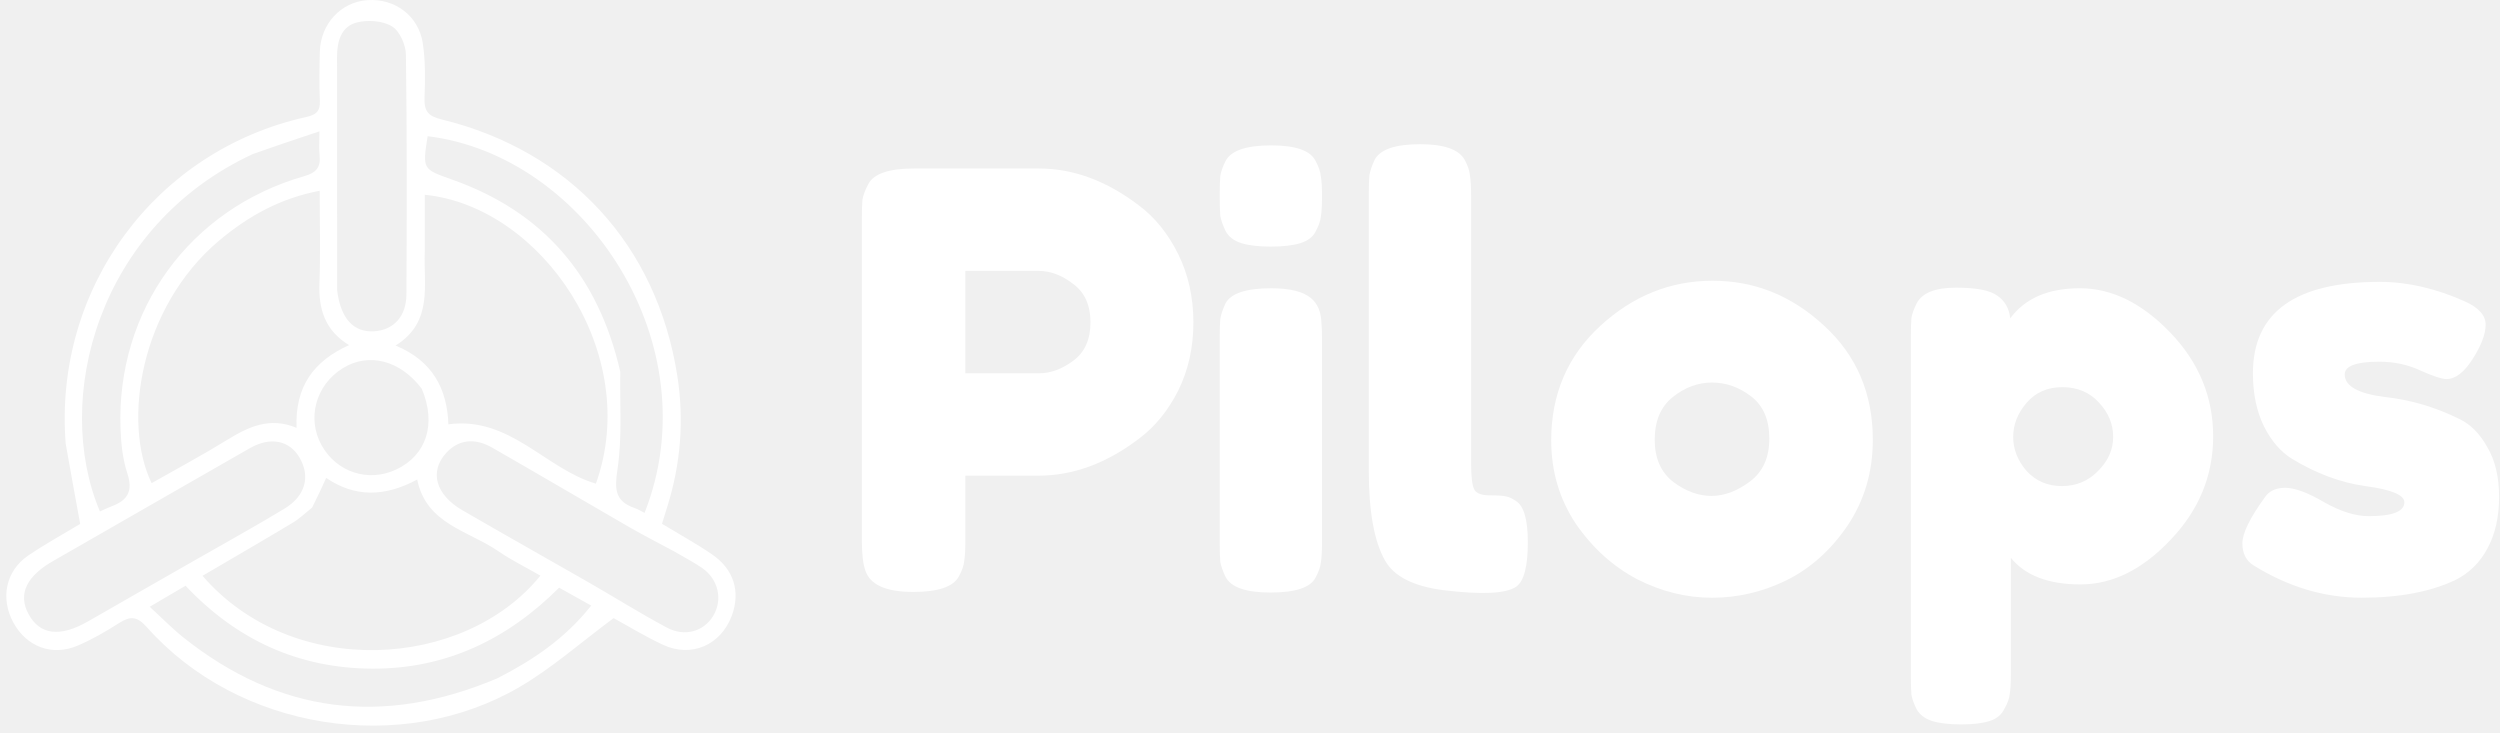
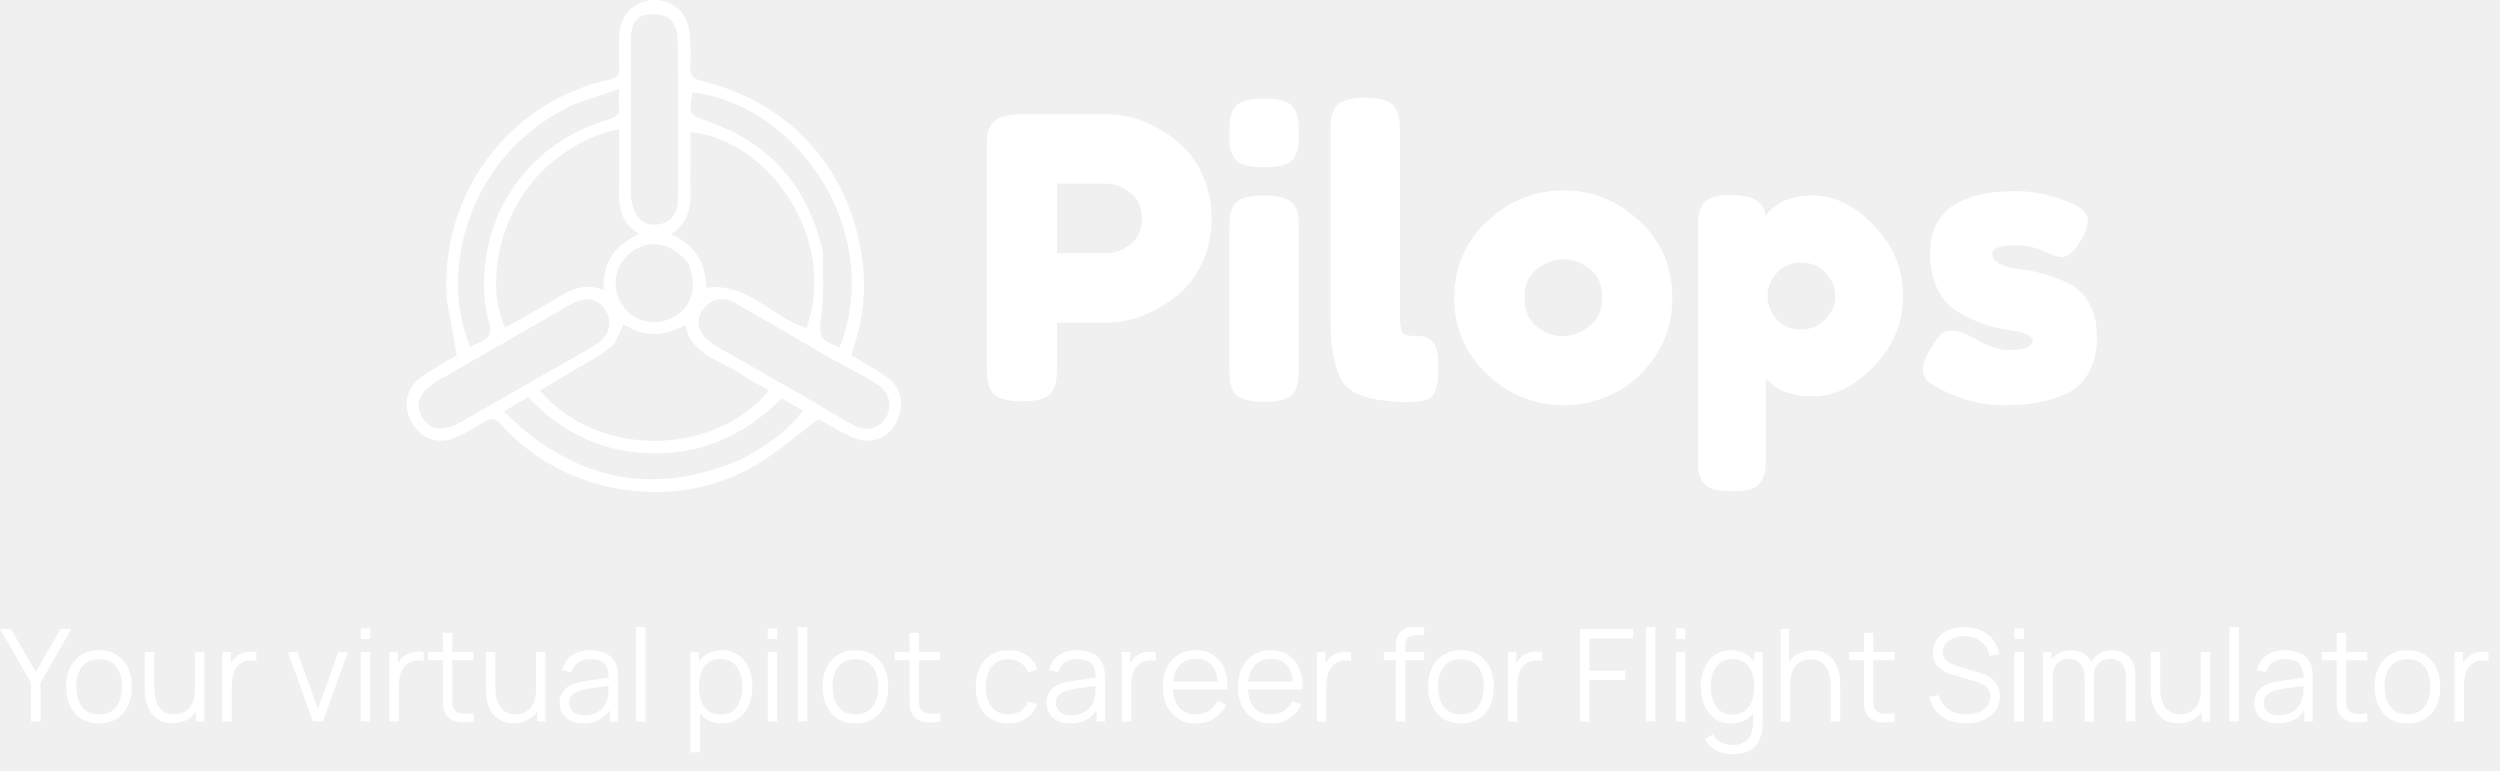
- <svg xmlns="http://www.w3.org/2000/svg" width="198" height="58" viewBox="0 0 198 58" fill="none">
-   <path d="M5.202 35.138C4.239 22.835 12.313 11.917 24.256 9.266C25.023 9.096 25.367 8.818 25.333 7.997C25.278 6.703 25.295 5.403 25.329 4.107C25.387 1.888 27.005 0.152 29.103 0.011C31.269 -0.136 33.157 1.243 33.486 3.431C33.699 4.849 33.677 6.316 33.622 7.755C33.584 8.784 33.901 9.196 34.942 9.45C45.137 11.932 52.031 19.405 53.647 29.787C54.189 33.27 53.913 36.75 52.846 40.139C52.713 40.562 52.584 40.986 52.429 41.486C53.78 42.304 55.13 43.045 56.396 43.908C58.127 45.089 58.659 46.875 57.962 48.753C57.094 51.092 54.758 52.122 52.498 51.063C51.06 50.389 49.698 49.555 48.598 48.955C46.04 50.85 43.758 52.882 41.173 54.396C31.756 59.911 18.853 57.81 11.637 49.678C10.843 48.784 10.313 48.784 9.418 49.354C8.371 50.021 7.283 50.654 6.143 51.138C4.117 51.998 2.09 51.214 1.052 49.296C0.015 47.382 0.455 45.211 2.236 43.999C3.586 43.08 5.027 42.293 6.35 41.494C5.96 39.363 5.586 37.318 5.202 35.138ZM33.644 19.901C33.523 22.564 34.345 25.492 31.327 27.367C34.281 28.584 35.416 30.826 35.513 33.605C40.4 32.955 43.195 37.139 47.196 38.305C50.893 27.979 42.876 16.349 33.644 15.426C33.644 16.825 33.644 18.214 33.644 19.901ZM17.336 19.069C11.102 24.341 9.67 33.426 12.007 38.265C13.998 37.133 16.019 36.056 17.964 34.856C19.66 33.81 21.353 32.992 23.488 33.885C23.355 30.636 24.828 28.599 27.646 27.334C25.721 26.159 25.221 24.461 25.299 22.419C25.39 20.041 25.32 17.657 25.32 15.107C22.233 15.705 19.739 17.053 17.336 19.069M24.719 40.202C24.217 40.6 23.751 41.059 23.206 41.386C20.837 42.808 18.445 44.192 16.039 45.603C23.161 53.856 36.755 53.044 42.8 45.591C41.673 44.943 40.516 44.375 39.464 43.653C37.087 42.023 33.755 41.508 33.043 37.98C30.468 39.364 28.105 39.398 25.834 37.851C25.495 38.597 25.171 39.311 24.719 40.202M26.702 22.998C26.98 25.216 27.983 26.333 29.614 26.239C31.15 26.151 32.179 25.086 32.189 23.324C32.224 16.997 32.237 10.67 32.149 4.344C32.138 3.562 31.665 2.472 31.054 2.094C30.327 1.645 29.158 1.56 28.292 1.772C27.022 2.083 26.692 3.265 26.693 4.506C26.699 10.581 26.695 16.656 26.701 22.998M4.32 44.367C2.105 45.595 1.404 47.038 2.253 48.622C3.153 50.3 4.756 50.488 6.991 49.203C9.837 47.565 12.691 45.943 15.54 44.312C17.873 42.976 20.23 41.679 22.528 40.287C24.207 39.27 24.602 37.712 23.705 36.212C22.907 34.877 21.417 34.567 19.785 35.497C14.686 38.404 9.605 41.345 4.32 44.367ZM53.367 43.657C52.185 43.02 50.987 42.411 49.824 41.74C46.202 39.653 42.604 37.526 38.976 35.45C37.553 34.636 36.261 34.838 35.314 35.9C34.002 37.37 34.499 39.18 36.623 40.413C39.937 42.337 43.28 44.208 46.603 46.115C48.675 47.304 50.702 48.575 52.807 49.702C54.233 50.465 55.736 50.011 56.48 48.787C57.258 47.507 56.907 45.885 55.609 44.986C54.957 44.534 54.245 44.168 53.367 43.657ZM39.396 53.718C42.194 52.292 44.76 50.573 46.824 47.962C45.911 47.453 45.14 47.024 44.281 46.545C40.182 50.646 35.299 52.985 29.474 52.958C23.653 52.93 18.738 50.685 14.695 46.389C13.801 46.914 12.955 47.411 11.857 48.056C12.853 48.968 13.651 49.792 14.541 50.5C22.093 56.506 30.326 57.561 39.396 53.718ZM49.125 29.441C49.082 32.014 49.29 34.626 48.907 37.147C48.666 38.731 48.684 39.697 50.281 40.244C50.546 40.335 50.789 40.492 51.049 40.622C56.314 27.287 46.37 12.308 33.869 10.787C33.451 13.434 33.466 13.392 35.845 14.237C42.999 16.781 47.377 21.799 49.125 29.441ZM20.039 12.194C7.753 17.886 4.15 31.591 7.914 40.508C8.227 40.368 8.533 40.212 8.853 40.093C10.123 39.623 10.545 38.874 10.084 37.483C9.714 36.37 9.589 35.142 9.546 33.958C9.201 24.577 15.037 16.542 24.09 13.954C25.05 13.679 25.414 13.253 25.309 12.298C25.252 11.78 25.299 11.25 25.299 10.403C23.422 11.028 21.831 11.558 20.039 12.194M33.403 30.786C31.702 28.536 29.206 27.888 27.149 29.161C25.006 30.487 24.281 33.142 25.478 35.279C26.676 37.417 29.195 38.225 31.398 37.177C33.759 36.054 34.592 33.608 33.403 30.786Z" fill="white" />
-   <path d="M93.313 20.125C94.115 21.744 94.517 23.546 94.517 25.532C94.517 27.517 94.115 29.319 93.313 30.938C92.51 32.526 91.476 33.794 90.21 34.74C87.647 36.695 84.992 37.673 82.245 37.673H76.456V42.85C76.456 43.552 76.425 44.087 76.363 44.453C76.332 44.789 76.193 45.186 75.946 45.644C75.514 46.469 74.31 46.882 72.334 46.882C70.173 46.882 68.907 46.316 68.537 45.186C68.351 44.667 68.259 43.873 68.259 42.804V17.377C68.259 16.674 68.274 16.155 68.305 15.819C68.367 15.452 68.521 15.04 68.768 14.582C69.2 13.757 70.404 13.345 72.38 13.345H82.291C85.008 13.345 87.647 14.322 90.21 16.277C91.476 17.224 92.51 18.507 93.313 20.125H93.313ZM82.291 29.563C83.217 29.563 84.128 29.227 85.023 28.555C85.918 27.883 86.366 26.875 86.366 25.532C86.366 24.188 85.918 23.18 85.023 22.508C84.128 21.805 83.202 21.454 82.245 21.454H76.456V29.563H82.291Z" fill="white" />
-   <path d="M96.601 26.816C96.601 26.113 96.617 25.594 96.647 25.258C96.709 24.892 96.848 24.479 97.064 24.021C97.496 23.227 98.701 22.83 100.676 22.83C102.158 22.83 103.208 23.09 103.826 23.609C104.35 24.037 104.628 24.693 104.659 25.579C104.69 25.884 104.705 26.327 104.705 26.908V42.943C104.705 43.645 104.674 44.18 104.613 44.546C104.582 44.882 104.443 45.279 104.196 45.738C103.795 46.532 102.606 46.929 100.63 46.929C98.685 46.929 97.496 46.517 97.064 45.692C96.848 45.234 96.709 44.837 96.647 44.501C96.617 44.165 96.601 43.63 96.601 42.897L96.601 26.816ZM104.196 18.34C103.98 18.768 103.579 19.073 102.992 19.256C102.405 19.44 101.618 19.531 100.63 19.531C99.673 19.531 98.901 19.44 98.315 19.256C97.728 19.073 97.311 18.753 97.064 18.294C96.848 17.836 96.709 17.439 96.647 17.103C96.617 16.737 96.601 16.202 96.601 15.5C96.601 14.797 96.617 14.278 96.647 13.942C96.709 13.575 96.848 13.178 97.064 12.751C97.496 11.926 98.701 11.514 100.676 11.514C102.621 11.514 103.795 11.926 104.196 12.751C104.443 13.209 104.582 13.621 104.613 13.988C104.675 14.324 104.705 14.843 104.705 15.545C104.705 16.248 104.675 16.782 104.613 17.149C104.582 17.485 104.443 17.882 104.196 18.34Z" fill="white" />
-   <path d="M108.408 15.453C108.408 14.75 108.423 14.231 108.454 13.895C108.516 13.528 108.655 13.116 108.871 12.658C109.303 11.833 110.507 11.421 112.483 11.421C114.366 11.421 115.539 11.833 116.003 12.658C116.25 13.116 116.388 13.528 116.419 13.895C116.481 14.261 116.512 14.796 116.512 15.498V36.711C116.512 37.81 116.605 38.513 116.79 38.818C116.975 39.093 117.376 39.231 117.994 39.231C118.642 39.231 119.075 39.261 119.291 39.322C119.507 39.353 119.769 39.475 120.078 39.689C120.695 40.086 121.004 41.17 121.004 42.942C121.004 44.866 120.695 46.042 120.078 46.47C119.275 47.019 117.361 47.111 114.335 46.744C111.958 46.439 110.414 45.66 109.704 44.408C108.84 42.911 108.408 40.529 108.408 37.261V15.453Z" fill="white" />
-   <path d="M122.856 34.879C122.856 31.214 124.153 28.19 126.746 25.808C129.339 23.425 132.303 22.234 135.638 22.234C138.972 22.234 141.92 23.425 144.483 25.808C147.045 28.159 148.327 31.168 148.327 34.833C148.327 37.368 147.663 39.628 146.335 41.614C145.008 43.569 143.387 45.019 141.473 45.966C139.589 46.883 137.629 47.341 135.591 47.341C133.554 47.341 131.578 46.852 129.664 45.874C127.749 44.867 126.129 43.401 124.801 41.476C123.504 39.522 122.856 37.322 122.856 34.879ZM132.535 38.178C133.523 38.911 134.526 39.277 135.545 39.277C136.564 39.277 137.583 38.895 138.601 38.132C139.62 37.368 140.13 36.238 140.13 34.741C140.13 33.245 139.651 32.13 138.694 31.397C137.737 30.664 136.703 30.297 135.591 30.297C134.48 30.297 133.446 30.679 132.488 31.443C131.531 32.206 131.053 33.336 131.053 34.833C131.053 36.299 131.547 37.414 132.535 38.178Z" fill="white" />
-   <path d="M151.34 53.479V26.723C151.34 26.021 151.355 25.502 151.386 25.166C151.448 24.83 151.587 24.448 151.803 24.02C152.235 23.195 153.269 22.783 154.906 22.783C156.542 22.783 157.638 22.997 158.194 23.425C158.78 23.822 159.12 24.417 159.213 25.211C160.386 23.623 162.223 22.829 164.724 22.829C167.255 22.829 169.648 24.005 171.902 26.357C174.155 28.709 175.282 31.442 175.282 34.558C175.282 37.673 174.155 40.407 171.902 42.759C169.679 45.111 167.301 46.286 164.77 46.286C162.238 46.286 160.401 45.584 159.259 44.179V53.434C159.259 54.136 159.228 54.655 159.166 54.991C159.135 55.327 158.996 55.709 158.749 56.137C158.533 56.595 158.147 56.916 157.592 57.099C157.036 57.282 156.28 57.374 155.322 57.374C154.365 57.374 153.594 57.282 153.007 57.099C152.451 56.916 152.05 56.61 151.803 56.182C151.587 55.755 151.448 55.373 151.386 55.037C151.355 54.701 151.34 54.182 151.34 53.479H151.34ZM160.509 31.9C159.799 32.725 159.444 33.626 159.444 34.603C159.444 35.581 159.799 36.482 160.509 37.307C161.25 38.101 162.176 38.498 163.288 38.498C164.43 38.498 165.387 38.101 166.159 37.307C166.962 36.513 167.363 35.611 167.363 34.603C167.363 33.596 166.993 32.695 166.252 31.9C165.511 31.076 164.538 30.663 163.334 30.663C162.161 30.663 161.219 31.076 160.509 31.9Z" fill="white" />
-   <path d="M178.477 44.774C177.89 44.407 177.597 43.827 177.597 43.033C177.597 42.239 178.184 41.032 179.357 39.413C179.697 38.894 180.237 38.634 180.978 38.634C181.75 38.634 182.784 39.016 184.081 39.78C185.377 40.513 186.55 40.879 187.6 40.879C189.483 40.879 190.425 40.513 190.425 39.78C190.425 39.2 189.391 38.772 187.322 38.497C185.377 38.222 183.448 37.504 181.534 36.344C180.638 35.794 179.897 34.939 179.311 33.778C178.724 32.587 178.431 31.182 178.431 29.563C178.431 24.737 181.781 22.324 188.48 22.324C190.672 22.324 192.926 22.843 195.241 23.882C196.322 24.371 196.862 24.982 196.862 25.715C196.862 26.448 196.523 27.349 195.843 28.418C195.164 29.487 194.47 30.021 193.759 30.021C193.389 30.021 192.694 29.792 191.675 29.334C190.688 28.876 189.607 28.647 188.434 28.647C186.612 28.647 185.701 28.983 185.701 29.655C185.701 30.571 186.751 31.166 188.851 31.441C190.888 31.655 192.864 32.236 194.778 33.182C195.674 33.61 196.415 34.358 197.001 35.427C197.619 36.466 197.927 37.779 197.927 39.367C197.927 40.956 197.619 42.315 197.001 43.445C196.415 44.545 195.581 45.369 194.5 45.919C192.525 46.866 190.039 47.339 187.044 47.339C184.081 47.339 181.225 46.484 178.477 44.774Z" fill="white" />
+ <svg xmlns="http://www.w3.org/2000/svg" width="292" height="90" viewBox="0 0 292 90" fill="none">
+   <path d="M3.623 84.271V79.748L0 73.471H1.275L4.178 78.488L7.065 73.471H8.34L4.732 79.748V84.271H3.623ZM11.566 84.496C10.761 84.496 10.074 84.313 9.504 83.948C8.934 83.583 8.496 83.078 8.191 82.433C7.886 81.788 7.734 81.048 7.734 80.213C7.734 79.363 7.889 78.618 8.199 77.978C8.509 77.338 8.949 76.841 9.519 76.486C10.094 76.126 10.776 75.946 11.566 75.946C12.376 75.946 13.066 76.128 13.636 76.493C14.211 76.853 14.649 77.356 14.949 78.001C15.254 78.641 15.406 79.378 15.406 80.213C15.406 81.063 15.254 81.811 14.949 82.456C14.644 83.096 14.204 83.596 13.629 83.956C13.054 84.316 12.366 84.496 11.566 84.496ZM11.566 83.438C12.466 83.438 13.136 83.141 13.576 82.546C14.016 81.946 14.236 81.168 14.236 80.213C14.236 79.233 14.014 78.453 13.569 77.873C13.129 77.293 12.461 77.003 11.566 77.003C10.961 77.003 10.461 77.141 10.066 77.416C9.676 77.686 9.384 78.063 9.189 78.548C8.999 79.028 8.904 79.583 8.904 80.213C8.904 81.188 9.129 81.971 9.579 82.561C10.029 83.146 10.691 83.438 11.566 83.438ZM20.158 84.473C19.673 84.473 19.248 84.398 18.883 84.248C18.523 84.098 18.216 83.896 17.961 83.641C17.711 83.386 17.508 83.096 17.353 82.771C17.198 82.441 17.086 82.093 17.016 81.728C16.946 81.358 16.911 80.991 16.911 80.626V76.171H18.021V80.303C18.021 80.748 18.063 81.161 18.148 81.541C18.233 81.921 18.368 82.253 18.553 82.538C18.743 82.818 18.986 83.036 19.281 83.191C19.581 83.346 19.943 83.423 20.368 83.423C20.758 83.423 21.101 83.356 21.396 83.221C21.696 83.086 21.946 82.893 22.146 82.643C22.351 82.388 22.506 82.081 22.611 81.721C22.716 81.356 22.768 80.946 22.768 80.491L23.548 80.663C23.548 81.493 23.403 82.191 23.113 82.756C22.823 83.321 22.423 83.748 21.913 84.038C21.403 84.328 20.818 84.473 20.158 84.473ZM22.881 84.271V82.276H22.768V76.171H23.871V84.271H22.881ZM25.967 84.271V76.171H26.957V78.121L26.762 77.866C26.852 77.626 26.97 77.406 27.114 77.206C27.259 77.001 27.417 76.833 27.587 76.703C27.797 76.518 28.042 76.378 28.322 76.283C28.602 76.183 28.884 76.126 29.169 76.111C29.454 76.091 29.715 76.111 29.95 76.171V77.206C29.654 77.131 29.332 77.113 28.982 77.153C28.632 77.193 28.309 77.333 28.015 77.573C27.744 77.783 27.542 78.036 27.407 78.331C27.272 78.621 27.182 78.931 27.137 79.261C27.092 79.586 27.07 79.908 27.07 80.228V84.271H25.967ZM36.565 84.271L33.625 76.171H34.743L37.135 82.831L39.513 76.171H40.645L37.705 84.271H36.565ZM42.142 74.633V73.396H43.245V74.633H42.142ZM42.142 84.271V76.171H43.245V84.271H42.142ZM45.493 84.271V76.171H46.483V78.121L46.288 77.866C46.378 77.626 46.496 77.406 46.641 77.206C46.786 77.001 46.943 76.833 47.113 76.703C47.323 76.518 47.568 76.378 47.848 76.283C48.128 76.183 48.411 76.126 48.696 76.111C48.981 76.091 49.241 76.111 49.476 76.171V77.206C49.181 77.131 48.858 77.113 48.508 77.153C48.158 77.193 47.836 77.333 47.541 77.573C47.271 77.783 47.068 78.036 46.933 78.331C46.798 78.621 46.708 78.931 46.663 79.261C46.618 79.586 46.596 79.908 46.596 80.228V84.271H45.493ZM55.309 84.271C54.854 84.366 54.404 84.403 53.959 84.383C53.519 84.363 53.124 84.268 52.774 84.098C52.429 83.928 52.166 83.663 51.986 83.303C51.841 83.003 51.761 82.701 51.746 82.396C51.736 82.086 51.731 81.733 51.731 81.338V73.921H52.826V81.293C52.826 81.633 52.829 81.918 52.834 82.148C52.844 82.373 52.896 82.573 52.991 82.748C53.171 83.083 53.456 83.283 53.846 83.348C54.241 83.413 54.729 83.398 55.309 83.303V84.271ZM49.999 77.116V76.171H55.309V77.116H49.999ZM60.002 84.473C59.517 84.473 59.092 84.398 58.727 84.248C58.367 84.098 58.059 83.896 57.804 83.641C57.554 83.386 57.352 83.096 57.197 82.771C57.042 82.441 56.929 82.093 56.859 81.728C56.789 81.358 56.755 80.991 56.755 80.626V76.171H57.864V80.303C57.864 80.748 57.907 81.161 57.992 81.541C58.077 81.921 58.212 82.253 58.397 82.538C58.587 82.818 58.83 83.036 59.124 83.191C59.425 83.346 59.787 83.423 60.212 83.423C60.602 83.423 60.944 83.356 61.239 83.221C61.539 83.086 61.789 82.893 61.989 82.643C62.194 82.388 62.349 82.081 62.455 81.721C62.559 81.356 62.612 80.946 62.612 80.491L63.392 80.663C63.392 81.493 63.247 82.191 62.957 82.756C62.667 83.321 62.267 83.748 61.757 84.038C61.247 84.328 60.662 84.473 60.002 84.473ZM62.724 84.271V82.276H62.612V76.171H63.715V84.271H62.724ZM68.128 84.496C67.518 84.496 67.006 84.386 66.591 84.166C66.181 83.946 65.873 83.653 65.668 83.288C65.463 82.923 65.361 82.526 65.361 82.096C65.361 81.656 65.448 81.281 65.623 80.971C65.803 80.656 66.046 80.398 66.351 80.198C66.661 79.998 67.018 79.846 67.423 79.741C67.833 79.641 68.286 79.553 68.781 79.478C69.281 79.398 69.768 79.331 70.243 79.276C70.723 79.216 71.143 79.158 71.503 79.103L71.113 79.343C71.128 78.543 70.973 77.951 70.648 77.566C70.323 77.181 69.758 76.988 68.953 76.988C68.398 76.988 67.928 77.113 67.543 77.363C67.163 77.613 66.896 78.008 66.741 78.548L65.668 78.233C65.853 77.508 66.226 76.946 66.786 76.546C67.346 76.146 68.073 75.946 68.968 75.946C69.708 75.946 70.336 76.086 70.851 76.366C71.371 76.641 71.738 77.041 71.953 77.566C72.053 77.801 72.118 78.063 72.148 78.353C72.178 78.643 72.193 78.938 72.193 79.238V84.271H71.211V82.238L71.496 82.358C71.221 83.053 70.793 83.583 70.213 83.948C69.633 84.313 68.938 84.496 68.128 84.496ZM68.256 83.543C68.771 83.543 69.221 83.451 69.606 83.266C69.991 83.081 70.301 82.828 70.536 82.508C70.771 82.183 70.923 81.818 70.993 81.413C71.053 81.153 71.086 80.868 71.091 80.558C71.096 80.243 71.098 80.008 71.098 79.853L71.518 80.071C71.143 80.121 70.736 80.171 70.296 80.221C69.861 80.271 69.431 80.328 69.006 80.393C68.586 80.458 68.206 80.536 67.866 80.626C67.636 80.691 67.413 80.783 67.198 80.903C66.983 81.018 66.806 81.173 66.666 81.368C66.531 81.563 66.463 81.806 66.463 82.096C66.463 82.331 66.521 82.558 66.636 82.778C66.756 82.998 66.946 83.181 67.206 83.326C67.471 83.471 67.821 83.543 68.256 83.543ZM74.296 84.271V73.246H75.398V84.271H74.296ZM84.287 84.496C83.542 84.496 82.912 84.308 82.397 83.933C81.882 83.553 81.492 83.041 81.227 82.396C80.962 81.746 80.83 81.018 80.83 80.213C80.83 79.393 80.962 78.663 81.227 78.023C81.497 77.378 81.892 76.871 82.412 76.501C82.932 76.131 83.572 75.946 84.332 75.946C85.072 75.946 85.707 76.133 86.237 76.508C86.767 76.883 87.172 77.393 87.452 78.038C87.737 78.683 87.88 79.408 87.88 80.213C87.88 81.023 87.737 81.751 87.452 82.396C87.167 83.041 86.757 83.553 86.222 83.933C85.687 84.308 85.042 84.496 84.287 84.496ZM80.642 87.871V76.171H81.632V82.268H81.752V87.871H80.642ZM84.175 83.468C84.74 83.468 85.21 83.326 85.585 83.041C85.96 82.756 86.24 82.368 86.425 81.878C86.615 81.383 86.71 80.828 86.71 80.213C86.71 79.603 86.617 79.053 86.432 78.563C86.247 78.073 85.965 77.686 85.585 77.401C85.21 77.116 84.732 76.973 84.152 76.973C83.587 76.973 83.117 77.111 82.742 77.386C82.372 77.661 82.095 78.043 81.91 78.533C81.725 79.018 81.632 79.578 81.632 80.213C81.632 80.838 81.725 81.398 81.91 81.893C82.095 82.383 82.375 82.768 82.75 83.048C83.125 83.328 83.6 83.468 84.175 83.468ZM89.677 74.633V73.396H90.779V74.633H89.677ZM89.677 84.271V76.171H90.779V84.271H89.677ZM93.177 84.271V73.246H94.28V84.271H93.177ZM99.911 84.496C99.106 84.496 98.418 84.313 97.849 83.948C97.278 83.583 96.841 83.078 96.536 82.433C96.231 81.788 96.079 81.048 96.079 80.213C96.079 79.363 96.234 78.618 96.543 77.978C96.853 77.338 97.293 76.841 97.864 76.486C98.439 76.126 99.121 75.946 99.911 75.946C100.721 75.946 101.411 76.128 101.981 76.493C102.556 76.853 102.994 77.356 103.294 78.001C103.599 78.641 103.751 79.378 103.751 80.213C103.751 81.063 103.599 81.811 103.294 82.456C102.989 83.096 102.549 83.596 101.974 83.956C101.399 84.316 100.711 84.496 99.911 84.496ZM99.911 83.438C100.811 83.438 101.481 83.141 101.921 82.546C102.361 81.946 102.581 81.168 102.581 80.213C102.581 79.233 102.359 78.453 101.914 77.873C101.474 77.293 100.806 77.003 99.911 77.003C99.306 77.003 98.806 77.141 98.411 77.416C98.021 77.686 97.728 78.063 97.534 78.548C97.344 79.028 97.249 79.583 97.249 80.213C97.249 81.188 97.474 81.971 97.924 82.561C98.374 83.146 99.036 83.438 99.911 83.438ZM109.815 84.271C109.36 84.366 108.91 84.403 108.465 84.383C108.025 84.363 107.63 84.268 107.28 84.098C106.935 83.928 106.673 83.663 106.493 83.303C106.348 83.003 106.268 82.701 106.253 82.396C106.243 82.086 106.238 81.733 106.238 81.338V73.921H107.333V81.293C107.333 81.633 107.335 81.918 107.34 82.148C107.35 82.373 107.403 82.573 107.498 82.748C107.678 83.083 107.963 83.283 108.353 83.348C108.748 83.413 109.235 83.398 109.815 83.303V84.271ZM104.505 77.116V76.171H109.815V77.116H104.505ZM117.774 84.496C116.959 84.496 116.269 84.313 115.704 83.948C115.139 83.583 114.709 83.081 114.414 82.441C114.124 81.796 113.974 81.056 113.964 80.221C113.974 79.371 114.129 78.626 114.429 77.986C114.729 77.341 115.162 76.841 115.727 76.486C116.292 76.126 116.977 75.946 117.782 75.946C118.602 75.946 119.314 76.146 119.919 76.546C120.529 76.946 120.947 77.493 121.172 78.188L120.092 78.533C119.902 78.048 119.599 77.673 119.184 77.408C118.774 77.138 118.304 77.003 117.774 77.003C117.179 77.003 116.687 77.141 116.297 77.416C115.907 77.686 115.617 78.063 115.427 78.548C115.237 79.033 115.139 79.591 115.134 80.221C115.144 81.191 115.369 81.971 115.809 82.561C116.249 83.146 116.904 83.438 117.774 83.438C118.324 83.438 118.792 83.313 119.177 83.063C119.567 82.808 119.862 82.438 120.062 81.953L121.172 82.283C120.872 83.003 120.432 83.553 119.852 83.933C119.272 84.308 118.579 84.496 117.774 84.496ZM124.993 84.496C124.383 84.496 123.871 84.386 123.456 84.166C123.046 83.946 122.738 83.653 122.533 83.288C122.328 82.923 122.226 82.526 122.226 82.096C122.226 81.656 122.313 81.281 122.488 80.971C122.668 80.656 122.911 80.398 123.216 80.198C123.526 79.998 123.883 79.846 124.288 79.741C124.698 79.641 125.151 79.553 125.646 79.478C126.146 79.398 126.633 79.331 127.108 79.276C127.588 79.216 128.008 79.158 128.368 79.103L127.978 79.343C127.993 78.543 127.838 77.951 127.513 77.566C127.188 77.181 126.623 76.988 125.818 76.988C125.263 76.988 124.793 77.113 124.408 77.363C124.028 77.613 123.761 78.008 123.606 78.548L122.533 78.233C122.718 77.508 123.091 76.946 123.651 76.546C124.211 76.146 124.938 75.946 125.833 75.946C126.573 75.946 127.201 76.086 127.716 76.366C128.236 76.641 128.603 77.041 128.818 77.566C128.918 77.801 128.983 78.063 129.013 78.353C129.043 78.643 129.058 78.938 129.058 79.238V84.271H128.076V82.238L128.361 82.358C128.086 83.053 127.658 83.583 127.078 83.948C126.498 84.313 125.803 84.496 124.993 84.496ZM125.121 83.543C125.636 83.543 126.086 83.451 126.471 83.266C126.856 83.081 127.166 82.828 127.401 82.508C127.636 82.183 127.788 81.818 127.858 81.413C127.918 81.153 127.951 80.868 127.956 80.558C127.961 80.243 127.963 80.008 127.963 79.853L128.383 80.071C128.008 80.121 127.601 80.171 127.161 80.221C126.726 80.271 126.296 80.328 125.871 80.393C125.451 80.458 125.071 80.536 124.731 80.626C124.501 80.691 124.278 80.783 124.063 80.903C123.848 81.018 123.671 81.173 123.531 81.368C123.396 81.563 123.328 81.806 123.328 82.096C123.328 82.331 123.386 82.558 123.501 82.778C123.621 82.998 123.811 83.181 124.071 83.326C124.336 83.471 124.686 83.543 125.121 83.543ZM131.011 84.271V76.171H132.001V78.121L131.806 77.866C131.896 77.626 132.013 77.406 132.158 77.206C132.303 77.001 132.461 76.833 132.631 76.703C132.841 76.518 133.086 76.378 133.366 76.283C133.646 76.183 133.928 76.126 134.213 76.111C134.498 76.091 134.758 76.111 134.993 76.171V77.206C134.698 77.131 134.376 77.113 134.026 77.153C133.676 77.193 133.353 77.333 133.058 77.573C132.788 77.783 132.586 78.036 132.451 78.331C132.316 78.621 132.226 78.931 132.181 79.261C132.136 79.586 132.113 79.908 132.113 80.228V84.271H131.011ZM139.697 84.496C138.907 84.496 138.222 84.321 137.642 83.971C137.067 83.621 136.62 83.128 136.3 82.493C135.98 81.858 135.82 81.113 135.82 80.258C135.82 79.373 135.977 78.608 136.292 77.963C136.607 77.318 137.05 76.821 137.62 76.471C138.195 76.121 138.872 75.946 139.652 75.946C140.452 75.946 141.135 76.131 141.7 76.501C142.265 76.866 142.692 77.391 142.982 78.076C143.272 78.761 143.405 79.578 143.38 80.528H142.255V80.138C142.235 79.088 142.007 78.296 141.572 77.761C141.142 77.226 140.512 76.958 139.682 76.958C138.812 76.958 138.145 77.241 137.68 77.806C137.22 78.371 136.99 79.176 136.99 80.221C136.99 81.241 137.22 82.033 137.68 82.598C138.145 83.158 138.802 83.438 139.652 83.438C140.232 83.438 140.737 83.306 141.167 83.041C141.602 82.771 141.945 82.383 142.195 81.878L143.222 82.276C142.902 82.981 142.43 83.528 141.805 83.918C141.185 84.303 140.482 84.496 139.697 84.496ZM136.6 80.528V79.606H142.787V80.528H136.6ZM148.472 84.496C147.682 84.496 146.997 84.321 146.417 83.971C145.842 83.621 145.394 83.128 145.074 82.493C144.754 81.858 144.594 81.113 144.594 80.258C144.594 79.373 144.752 78.608 145.067 77.963C145.382 77.318 145.824 76.821 146.394 76.471C146.969 76.121 147.647 75.946 148.427 75.946C149.227 75.946 149.909 76.131 150.474 76.501C151.039 76.866 151.467 77.391 151.757 78.076C152.047 78.761 152.179 79.578 152.154 80.528H151.029V80.138C151.009 79.088 150.782 78.296 150.347 77.761C149.917 77.226 149.287 76.958 148.457 76.958C147.587 76.958 146.919 77.241 146.454 77.806C145.994 78.371 145.764 79.176 145.764 80.221C145.764 81.241 145.994 82.033 146.454 82.598C146.919 83.158 147.577 83.438 148.427 83.438C149.007 83.438 149.512 83.306 149.942 83.041C150.377 82.771 150.719 82.383 150.969 81.878L151.997 82.276C151.677 82.981 151.204 83.528 150.579 83.918C149.959 84.303 149.257 84.496 148.472 84.496ZM145.374 80.528V79.606H151.562V80.528H145.374ZM153.819 84.271V76.171H154.809V78.121L154.614 77.866C154.704 77.626 154.821 77.406 154.966 77.206C155.111 77.001 155.269 76.833 155.439 76.703C155.649 76.518 155.894 76.378 156.174 76.283C156.454 76.183 156.736 76.126 157.021 76.111C157.306 76.091 157.566 76.111 157.801 76.171V77.206C157.506 77.131 157.184 77.113 156.834 77.153C156.484 77.193 156.161 77.333 155.866 77.573C155.596 77.783 155.394 78.036 155.259 78.331C155.124 78.621 155.034 78.931 154.989 79.261C154.944 79.586 154.921 79.908 154.921 80.228V84.271H153.819ZM163.029 84.271V75.571C163.029 75.361 163.039 75.153 163.059 74.948C163.084 74.743 163.132 74.548 163.202 74.363C163.272 74.173 163.382 73.998 163.532 73.838C163.697 73.658 163.877 73.528 164.072 73.448C164.267 73.363 164.469 73.308 164.679 73.283C164.894 73.258 165.104 73.246 165.309 73.246H166.344V74.176H165.384C164.964 74.176 164.649 74.278 164.439 74.483C164.234 74.688 164.132 75.011 164.132 75.451V84.271H163.029ZM161.627 77.116V76.171H166.344V77.116H161.627ZM170.634 84.496C169.829 84.496 169.141 84.313 168.571 83.948C168.001 83.583 167.564 83.078 167.259 82.433C166.954 81.788 166.801 81.048 166.801 80.213C166.801 79.363 166.956 78.618 167.266 77.978C167.576 77.338 168.016 76.841 168.586 76.486C169.161 76.126 169.844 75.946 170.634 75.946C171.444 75.946 172.134 76.128 172.704 76.493C173.279 76.853 173.716 77.356 174.016 78.001C174.321 78.641 174.474 79.378 174.474 80.213C174.474 81.063 174.321 81.811 174.016 82.456C173.711 83.096 173.271 83.596 172.696 83.956C172.121 84.316 171.434 84.496 170.634 84.496ZM170.634 83.438C171.534 83.438 172.204 83.141 172.644 82.546C173.084 81.946 173.304 81.168 173.304 80.213C173.304 79.233 173.081 78.453 172.636 77.873C172.196 77.293 171.529 77.003 170.634 77.003C170.029 77.003 169.529 77.141 169.134 77.416C168.744 77.686 168.451 78.063 168.256 78.548C168.066 79.028 167.971 79.583 167.971 80.213C167.971 81.188 168.196 81.971 168.646 82.561C169.096 83.146 169.759 83.438 170.634 83.438ZM176.128 84.271V76.171H177.118V78.121L176.923 77.866C177.013 77.626 177.131 77.406 177.276 77.206C177.421 77.001 177.578 76.833 177.748 76.703C177.958 76.518 178.203 76.378 178.483 76.283C178.763 76.183 179.046 76.126 179.331 76.111C179.616 76.091 179.876 76.111 180.111 76.171V77.206C179.816 77.131 179.493 77.113 179.143 77.153C178.793 77.193 178.471 77.333 178.176 77.573C177.906 77.783 177.703 78.036 177.568 78.331C177.433 78.621 177.343 78.931 177.298 79.261C177.253 79.586 177.231 79.908 177.231 80.228V84.271H176.128ZM184.536 84.271V73.471H190.739V74.573H185.639V78.323H189.839V79.418H185.639V84.271H184.536ZM192.245 84.271V73.246H193.347V84.271H192.245ZM195.746 74.633V73.396H196.848V74.633H195.746ZM195.746 84.271V76.171H196.848V84.271H195.746ZM202.314 88.096C201.899 88.096 201.489 88.033 201.084 87.908C200.684 87.788 200.314 87.596 199.974 87.331C199.634 87.071 199.349 86.731 199.119 86.311L200.117 85.756C200.342 86.206 200.657 86.528 201.062 86.723C201.472 86.923 201.889 87.023 202.314 87.023C202.899 87.023 203.372 86.913 203.732 86.693C204.097 86.478 204.362 86.158 204.527 85.733C204.692 85.308 204.772 84.778 204.767 84.143V81.983H204.894V76.171H205.877V84.158C205.877 84.388 205.869 84.608 205.854 84.818C205.844 85.033 205.822 85.243 205.787 85.448C205.692 86.053 205.494 86.551 205.194 86.941C204.899 87.331 204.509 87.621 204.024 87.811C203.544 88.001 202.974 88.096 202.314 88.096ZM202.239 84.496C201.484 84.496 200.839 84.308 200.304 83.933C199.769 83.553 199.359 83.041 199.074 82.396C198.789 81.751 198.647 81.023 198.647 80.213C198.647 79.408 198.787 78.683 199.067 78.038C199.352 77.393 199.759 76.883 200.289 76.508C200.819 76.133 201.454 75.946 202.194 75.946C202.954 75.946 203.594 76.131 204.114 76.501C204.634 76.871 205.027 77.378 205.292 78.023C205.562 78.663 205.697 79.393 205.697 80.213C205.697 81.018 205.564 81.746 205.299 82.396C205.034 83.041 204.644 83.553 204.129 83.933C203.614 84.308 202.984 84.496 202.239 84.496ZM202.352 83.468C202.927 83.468 203.402 83.328 203.777 83.048C204.152 82.768 204.432 82.383 204.617 81.893C204.802 81.398 204.894 80.838 204.894 80.213C204.894 79.578 204.802 79.018 204.617 78.533C204.432 78.043 204.152 77.661 203.777 77.386C203.407 77.111 202.939 76.973 202.374 76.973C201.794 76.973 201.314 77.116 200.934 77.401C200.554 77.686 200.272 78.073 200.087 78.563C199.907 79.053 199.817 79.603 199.817 80.213C199.817 80.828 199.909 81.383 200.094 81.878C200.284 82.368 200.567 82.756 200.942 83.041C201.317 83.326 201.787 83.468 202.352 83.468ZM213.824 84.271V80.138C213.824 79.688 213.781 79.276 213.696 78.901C213.611 78.521 213.474 78.191 213.284 77.911C213.099 77.626 212.856 77.406 212.556 77.251C212.261 77.096 211.901 77.018 211.476 77.018C211.086 77.018 210.741 77.086 210.441 77.221C210.146 77.356 209.896 77.551 209.691 77.806C209.491 78.056 209.339 78.361 209.234 78.721C209.129 79.081 209.076 79.491 209.076 79.951L208.296 79.778C208.296 78.948 208.441 78.251 208.731 77.686C209.021 77.121 209.421 76.693 209.931 76.403C210.441 76.113 211.026 75.968 211.686 75.968C212.171 75.968 212.594 76.043 212.954 76.193C213.319 76.343 213.626 76.546 213.876 76.801C214.131 77.056 214.336 77.348 214.491 77.678C214.646 78.003 214.759 78.351 214.829 78.721C214.899 79.086 214.934 79.451 214.934 79.816V84.271H213.824ZM207.966 84.271V73.471H208.964V79.568H209.076V84.271H207.966ZM221.29 84.271C220.835 84.366 220.385 84.403 219.94 84.383C219.5 84.363 219.105 84.268 218.755 84.098C218.41 83.928 218.148 83.663 217.968 83.303C217.823 83.003 217.743 82.701 217.728 82.396C217.718 82.086 217.713 81.733 217.713 81.338V73.921H218.808V81.293C218.808 81.633 218.81 81.918 218.815 82.148C218.825 82.373 218.878 82.573 218.973 82.748C219.153 83.083 219.438 83.283 219.828 83.348C220.223 83.413 220.71 83.398 221.29 83.303V84.271ZM215.98 77.116V76.171H221.29V77.116H215.98ZM229.639 84.496C228.884 84.496 228.204 84.371 227.599 84.121C226.999 83.866 226.501 83.506 226.106 83.041C225.716 82.576 225.461 82.023 225.341 81.383L226.466 81.196C226.646 81.896 227.026 82.446 227.606 82.846C228.186 83.241 228.879 83.438 229.684 83.438C230.214 83.438 230.689 83.356 231.109 83.191C231.529 83.021 231.859 82.781 232.099 82.471C232.339 82.161 232.459 81.793 232.459 81.368C232.459 81.088 232.409 80.851 232.309 80.656C232.209 80.456 232.076 80.291 231.911 80.161C231.746 80.031 231.566 79.923 231.371 79.838C231.176 79.748 230.986 79.676 230.801 79.621L228.064 78.803C227.734 78.708 227.429 78.588 227.149 78.443C226.869 78.293 226.624 78.116 226.414 77.911C226.209 77.701 226.049 77.456 225.934 77.176C225.819 76.896 225.761 76.576 225.761 76.216C225.761 75.606 225.921 75.078 226.241 74.633C226.561 74.188 226.999 73.846 227.554 73.606C228.109 73.366 228.741 73.248 229.451 73.253C230.171 73.253 230.814 73.381 231.379 73.636C231.949 73.891 232.419 74.256 232.789 74.731C233.159 75.201 233.404 75.758 233.524 76.403L232.369 76.613C232.294 76.143 232.121 75.736 231.851 75.391C231.581 75.046 231.236 74.781 230.816 74.596C230.401 74.406 229.944 74.308 229.444 74.303C228.959 74.303 228.526 74.386 228.146 74.551C227.771 74.711 227.474 74.931 227.254 75.211C227.034 75.491 226.924 75.811 226.924 76.171C226.924 76.536 227.024 76.828 227.224 77.048C227.429 77.268 227.679 77.441 227.974 77.566C228.274 77.691 228.564 77.793 228.844 77.873L230.959 78.496C231.179 78.556 231.436 78.643 231.731 78.758C232.031 78.868 232.321 79.028 232.601 79.238C232.886 79.443 233.121 79.713 233.306 80.048C233.491 80.383 233.584 80.808 233.584 81.323C233.584 81.823 233.484 82.271 233.284 82.666C233.089 83.061 232.811 83.393 232.451 83.663C232.096 83.933 231.679 84.138 231.199 84.278C230.724 84.423 230.204 84.496 229.639 84.496ZM235.282 74.633V73.396H236.385V74.633H235.282ZM235.282 84.271V76.171H236.385V84.271H235.282ZM248.293 84.271L248.301 78.953C248.301 78.328 248.126 77.838 247.776 77.483C247.431 77.123 246.991 76.943 246.456 76.943C246.151 76.943 245.853 77.013 245.563 77.153C245.273 77.293 245.033 77.518 244.843 77.828C244.658 78.138 244.566 78.543 244.566 79.043L243.913 78.856C243.898 78.276 244.011 77.768 244.251 77.333C244.496 76.898 244.831 76.561 245.256 76.321C245.686 76.076 246.171 75.953 246.711 75.953C247.526 75.953 248.178 76.206 248.668 76.711C249.158 77.211 249.403 77.888 249.403 78.743L249.396 84.271H248.293ZM238.626 84.271V76.171H239.616V78.166H239.736V84.271H238.626ZM243.471 84.271L243.478 79.028C243.478 78.383 243.306 77.876 242.961 77.506C242.621 77.131 242.171 76.943 241.611 76.943C241.051 76.943 240.598 77.136 240.253 77.521C239.908 77.901 239.736 78.408 239.736 79.043L239.076 78.683C239.076 78.163 239.198 77.698 239.443 77.288C239.688 76.873 240.023 76.548 240.448 76.313C240.873 76.073 241.356 75.953 241.896 75.953C242.411 75.953 242.868 76.063 243.268 76.283C243.673 76.503 243.991 76.823 244.221 77.243C244.451 77.663 244.566 78.173 244.566 78.773L244.558 84.271H243.471ZM254.445 84.473C253.96 84.473 253.535 84.398 253.17 84.248C252.81 84.098 252.503 83.896 252.248 83.641C251.998 83.386 251.795 83.096 251.64 82.771C251.485 82.441 251.373 82.093 251.303 81.728C251.233 81.358 251.198 80.991 251.198 80.626V76.171H252.308V80.303C252.308 80.748 252.35 81.161 252.435 81.541C252.52 81.921 252.655 82.253 252.84 82.538C253.03 82.818 253.273 83.036 253.568 83.191C253.868 83.346 254.23 83.423 254.655 83.423C255.045 83.423 255.388 83.356 255.683 83.221C255.983 83.086 256.233 82.893 256.433 82.643C256.638 82.388 256.793 82.081 256.898 81.721C257.003 81.356 257.055 80.946 257.055 80.491L257.835 80.663C257.835 81.493 257.69 82.191 257.4 82.756C257.11 83.321 256.71 83.748 256.2 84.038C255.69 84.328 255.105 84.473 254.445 84.473ZM257.168 84.271V82.276H257.055V76.171H258.158V84.271H257.168ZM260.404 84.271V73.246H261.507V84.271H260.404ZM266.073 84.496C265.463 84.496 264.95 84.386 264.535 84.166C264.125 83.946 263.818 83.653 263.613 83.288C263.408 82.923 263.305 82.526 263.305 82.096C263.305 81.656 263.393 81.281 263.568 80.971C263.748 80.656 263.99 80.398 264.295 80.198C264.605 79.998 264.963 79.846 265.368 79.741C265.778 79.641 266.23 79.553 266.725 79.478C267.225 79.398 267.713 79.331 268.188 79.276C268.668 79.216 269.088 79.158 269.448 79.103L269.058 79.343C269.073 78.543 268.918 77.951 268.593 77.566C268.268 77.181 267.703 76.988 266.898 76.988C266.343 76.988 265.873 77.113 265.488 77.363C265.108 77.613 264.84 78.008 264.685 78.548L263.613 78.233C263.798 77.508 264.17 76.946 264.73 76.546C265.29 76.146 266.018 75.946 266.913 75.946C267.653 75.946 268.28 76.086 268.795 76.366C269.315 76.641 269.683 77.041 269.898 77.566C269.998 77.801 270.063 78.063 270.093 78.353C270.123 78.643 270.138 78.938 270.138 79.238V84.271H269.155V82.238L269.44 82.358C269.165 83.053 268.738 83.583 268.158 83.948C267.578 84.313 266.883 84.496 266.073 84.496ZM266.2 83.543C266.715 83.543 267.165 83.451 267.55 83.266C267.935 83.081 268.245 82.828 268.48 82.508C268.715 82.183 268.868 81.818 268.938 81.413C268.998 81.153 269.03 80.868 269.035 80.558C269.04 80.243 269.043 80.008 269.043 79.853L269.463 80.071C269.088 80.121 268.68 80.171 268.24 80.221C267.805 80.271 267.375 80.328 266.95 80.393C266.53 80.458 266.15 80.536 265.81 80.626C265.58 80.691 265.358 80.783 265.143 80.903C264.928 81.018 264.75 81.173 264.61 81.368C264.475 81.563 264.408 81.806 264.408 82.096C264.408 82.331 264.465 82.558 264.58 82.778C264.7 82.998 264.89 83.181 265.15 83.326C265.415 83.471 265.765 83.543 266.2 83.543ZM276.5 84.271C276.045 84.366 275.595 84.403 275.15 84.383C274.71 84.363 274.315 84.268 273.965 84.098C273.62 83.928 273.358 83.663 273.178 83.303C273.033 83.003 272.953 82.701 272.938 82.396C272.928 82.086 272.923 81.733 272.923 81.338V73.921H274.018V81.293C274.018 81.633 274.02 81.918 274.025 82.148C274.035 82.373 274.088 82.573 274.183 82.748C274.363 83.083 274.648 83.283 275.038 83.348C275.433 83.413 275.92 83.398 276.5 83.303V84.271ZM271.19 77.116V76.171H276.5V77.116H271.19ZM281.185 84.496C280.38 84.496 279.693 84.313 279.123 83.948C278.553 83.583 278.115 83.078 277.81 82.433C277.505 81.788 277.353 81.048 277.353 80.213C277.353 79.363 277.508 78.618 277.818 77.978C278.128 77.338 278.568 76.841 279.138 76.486C279.713 76.126 280.395 75.946 281.185 75.946C281.995 75.946 282.685 76.128 283.255 76.493C283.83 76.853 284.268 77.356 284.568 78.001C284.873 78.641 285.025 79.378 285.025 80.213C285.025 81.063 284.873 81.811 284.568 82.456C284.263 83.096 283.823 83.596 283.248 83.956C282.673 84.316 281.985 84.496 281.185 84.496ZM281.185 83.438C282.085 83.438 282.755 83.141 283.195 82.546C283.635 81.946 283.855 81.168 283.855 80.213C283.855 79.233 283.633 78.453 283.188 77.873C282.748 77.293 282.08 77.003 281.185 77.003C280.58 77.003 280.08 77.141 279.685 77.416C279.295 77.686 279.003 78.063 278.808 78.548C278.618 79.028 278.523 79.583 278.523 80.213C278.523 81.188 278.748 81.971 279.198 82.561C279.648 83.146 280.31 83.438 281.185 83.438ZM286.68 84.271V76.171H287.67V78.121L287.475 77.866C287.565 77.626 287.682 77.406 287.827 77.206C287.972 77.001 288.13 76.833 288.3 76.703C288.51 76.518 288.755 76.378 289.035 76.283C289.315 76.183 289.597 76.126 289.882 76.111C290.167 76.091 290.427 76.111 290.662 76.171V77.206C290.367 77.131 290.045 77.113 289.695 77.153C289.345 77.193 289.022 77.333 288.727 77.573C288.457 77.783 288.255 78.036 288.12 78.331C287.985 78.621 287.895 78.931 287.85 79.261C287.805 79.586 287.782 79.908 287.782 80.228V84.271H286.68Z" fill="white" />
+   <path d="M52.202 35.138C51.239 22.835 59.313 11.917 71.256 9.266C72.023 9.096 72.367 8.818 72.333 7.997C72.278 6.703 72.295 5.403 72.329 4.107C72.387 1.888 74.005 0.152 76.103 0.011C78.269 -0.136 80.157 1.243 80.486 3.431C80.699 4.849 80.677 6.316 80.622 7.755C80.584 8.784 80.901 9.196 81.942 9.45C92.137 11.932 99.031 19.405 100.647 29.787C101.189 33.27 100.913 36.75 99.846 40.139C99.713 40.562 99.584 40.986 99.429 41.486C100.78 42.304 102.13 43.045 103.396 43.908C105.127 45.089 105.659 46.875 104.962 48.753C104.094 51.092 101.757 52.122 99.498 51.063C98.06 50.389 96.698 49.555 95.598 48.955C93.04 50.85 90.758 52.882 88.173 54.396C78.756 59.911 65.853 57.81 58.637 49.678C57.843 48.784 57.313 48.784 56.418 49.354C55.371 50.021 54.283 50.654 53.143 51.138C51.117 51.998 49.09 51.214 48.052 49.296C47.016 47.382 47.455 45.211 49.236 43.999C50.586 43.08 52.027 42.293 53.35 41.494C52.96 39.363 52.587 37.318 52.202 35.138ZM80.644 19.901C80.523 22.564 81.345 25.492 78.327 27.367C81.281 28.584 82.416 30.826 82.513 33.605C87.4 32.955 90.195 37.139 94.196 38.305C97.893 27.979 89.876 16.349 80.644 15.426C80.644 16.825 80.644 18.214 80.644 19.901ZM64.336 19.069C58.102 24.341 56.67 33.426 59.007 38.265C60.998 37.133 63.019 36.056 64.964 34.856C66.66 33.81 68.353 32.992 70.488 33.885C70.355 30.636 71.828 28.599 74.646 27.334C72.721 26.159 72.222 24.461 72.299 22.419C72.39 20.041 72.32 17.657 72.32 15.107C69.233 15.705 66.74 17.053 64.336 19.069M71.719 40.202C71.217 40.6 70.751 41.059 70.206 41.386C67.837 42.808 65.445 44.192 63.039 45.603C70.161 53.856 83.755 53.044 89.8 45.591C88.673 44.943 87.516 44.375 86.464 43.653C84.087 42.023 80.755 41.508 80.043 37.98C77.469 39.364 75.105 39.398 72.834 37.851C72.495 38.597 72.171 39.311 71.719 40.202M73.702 22.998C73.98 25.216 74.983 26.333 76.614 26.239C78.15 26.151 79.179 25.086 79.189 23.324C79.224 16.997 79.237 10.67 79.149 4.344C79.138 3.562 78.665 2.472 78.054 2.094C77.327 1.645 76.158 1.56 75.292 1.772C74.022 2.083 73.692 3.265 73.693 4.506C73.699 10.581 73.695 16.656 73.701 22.998M51.32 44.367C49.105 45.595 48.404 47.038 49.253 48.622C50.153 50.3 51.756 50.488 53.991 49.203C56.837 47.565 59.691 45.943 62.541 44.312C64.873 42.976 67.23 41.679 69.528 40.287C71.207 39.27 71.602 37.712 70.705 36.212C69.907 34.877 68.417 34.567 66.785 35.497C61.686 38.404 56.605 41.345 51.32 44.367ZM100.367 43.657C99.185 43.02 97.987 42.411 96.824 41.74C93.202 39.653 89.604 37.526 85.976 35.45C84.553 34.636 83.261 34.838 82.314 35.9C81.002 37.37 81.499 39.18 83.624 40.413C86.937 42.337 90.28 44.208 93.603 46.115C95.675 47.304 97.702 48.575 99.807 49.702C101.233 50.465 102.736 50.011 103.48 48.787C104.257 47.507 103.908 45.885 102.61 44.986C101.957 44.534 101.245 44.168 100.367 43.657ZM86.396 53.718C89.194 52.292 91.76 50.573 93.824 47.962C92.911 47.453 92.14 47.024 91.281 46.545C87.182 50.646 82.299 52.985 76.474 52.958C70.653 52.93 65.738 50.685 61.695 46.389C60.801 46.914 59.955 47.411 58.857 48.056C59.853 48.968 60.651 49.792 61.541 50.5C69.093 56.506 77.326 57.561 86.396 53.718ZM96.125 29.441C96.082 32.014 96.29 34.626 95.906 37.147C95.666 38.731 95.684 39.697 97.281 40.244C97.546 40.335 97.789 40.492 98.049 40.622C103.314 27.287 93.371 12.308 80.869 10.787C80.451 13.434 80.466 13.392 82.845 14.237C89.999 16.781 94.377 21.799 96.125 29.441ZM67.039 12.194C54.753 17.886 51.151 31.591 54.914 40.508C55.227 40.368 55.533 40.212 55.853 40.093C57.123 39.623 57.545 38.874 57.084 37.483C56.714 36.37 56.589 35.142 56.546 33.958C56.202 24.577 62.037 16.542 71.09 13.954C72.05 13.679 72.414 13.253 72.309 12.298C72.252 11.78 72.299 11.25 72.299 10.403C70.422 11.028 68.831 11.558 67.039 12.194M80.403 30.786C78.702 28.536 76.206 27.888 74.149 29.161C72.006 30.487 71.281 33.142 72.478 35.279C73.676 37.417 76.195 38.225 78.398 37.177C80.759 36.054 81.592 33.608 80.403 30.786Z" fill="white" />
+   <path d="M140.313 20.125C141.115 21.744 141.517 23.546 141.517 25.532C141.517 27.517 141.115 29.319 140.313 30.938C139.51 32.526 138.476 33.794 137.21 34.74C134.647 36.695 131.992 37.673 129.245 37.673H123.456V42.85C123.456 43.552 123.425 44.087 123.363 44.453C123.332 44.789 123.193 45.186 122.946 45.644C122.514 46.469 121.31 46.882 119.334 46.882C117.173 46.882 115.907 46.316 115.537 45.186C115.351 44.667 115.259 43.873 115.259 42.804V17.377C115.259 16.674 115.274 16.155 115.305 15.819C115.367 15.452 115.521 15.04 115.768 14.582C116.2 13.757 117.404 13.345 119.38 13.345H129.291C132.008 13.345 134.647 14.322 137.21 16.277C138.476 17.224 139.51 18.507 140.313 20.125H140.313ZM129.291 29.563C130.217 29.563 131.128 29.227 132.023 28.555C132.918 27.883 133.366 26.875 133.366 25.532C133.366 24.188 132.918 23.18 132.023 22.508C131.128 21.805 130.202 21.454 129.245 21.454H123.456V29.563H129.291Z" fill="white" />
+   <path d="M143.601 26.816C143.601 26.113 143.617 25.594 143.647 25.258C143.709 24.892 143.848 24.479 144.064 24.021C144.496 23.227 145.701 22.83 147.676 22.83C149.158 22.83 150.208 23.09 150.826 23.609C151.35 24.037 151.628 24.693 151.659 25.579C151.69 25.884 151.705 26.327 151.705 26.908V42.943C151.705 43.645 151.674 44.18 151.613 44.546C151.582 44.882 151.443 45.279 151.196 45.738C150.795 46.532 149.606 46.929 147.63 46.929C145.685 46.929 144.496 46.517 144.064 45.692C143.848 45.234 143.709 44.837 143.647 44.501C143.616 44.165 143.601 43.63 143.601 42.897L143.601 26.816ZM151.196 18.34C150.98 18.768 150.579 19.073 149.992 19.256C149.405 19.44 148.618 19.531 147.63 19.531C146.673 19.531 145.901 19.44 145.315 19.256C144.728 19.073 144.311 18.753 144.064 18.294C143.848 17.836 143.709 17.439 143.647 17.103C143.617 16.737 143.601 16.202 143.601 15.5C143.601 14.797 143.617 14.278 143.647 13.942C143.709 13.575 143.848 13.178 144.064 12.751C144.496 11.926 145.701 11.514 147.676 11.514C149.621 11.514 150.795 11.926 151.196 12.751C151.443 13.209 151.582 13.621 151.613 13.988C151.675 14.324 151.705 14.843 151.705 15.545C151.705 16.248 151.675 16.782 151.613 17.149C151.582 17.485 151.443 17.882 151.196 18.34Z" fill="white" />
+   <path d="M155.408 15.453C155.408 14.75 155.423 14.231 155.454 13.895C155.516 13.528 155.655 13.116 155.871 12.658C156.303 11.833 157.507 11.421 159.483 11.421C161.366 11.421 162.539 11.833 163.003 12.658C163.25 13.116 163.388 13.528 163.419 13.895C163.481 14.261 163.512 14.796 163.512 15.498V36.711C163.512 37.81 163.605 38.513 163.79 38.818C163.975 39.093 164.376 39.231 164.994 39.231C165.642 39.231 166.075 39.261 166.291 39.322C166.507 39.353 166.769 39.475 167.078 39.689C167.695 40.086 168.004 41.17 168.004 42.942C168.004 44.866 167.695 46.042 167.078 46.47C166.275 47.019 164.361 47.111 161.335 46.744C158.958 46.439 157.414 45.66 156.704 44.408C155.84 42.911 155.408 40.529 155.408 37.261V15.453Z" fill="white" />
+   <path d="M169.856 34.879C169.856 31.214 171.153 28.19 173.746 25.808C176.339 23.425 179.303 22.234 182.638 22.234C185.972 22.234 188.92 23.425 191.483 25.808C194.045 28.159 195.327 31.168 195.327 34.833C195.327 37.368 194.663 39.628 193.335 41.614C192.008 43.569 190.387 45.019 188.473 45.966C186.589 46.883 184.629 47.341 182.591 47.341C180.554 47.341 178.578 46.852 176.664 45.874C174.749 44.867 173.129 43.401 171.801 41.476C170.504 39.522 169.856 37.322 169.856 34.879ZM179.535 38.178C180.523 38.911 181.526 39.277 182.545 39.277C183.564 39.277 184.583 38.895 185.601 38.132C186.62 37.368 187.13 36.238 187.13 34.741C187.13 33.245 186.651 32.13 185.694 31.397C184.737 30.664 183.703 30.297 182.591 30.297C181.48 30.297 180.446 30.679 179.488 31.443C178.531 32.206 178.053 33.336 178.053 34.833C178.053 36.299 178.547 37.414 179.535 38.178Z" fill="white" />
+   <path d="M198.34 53.479V26.723C198.34 26.021 198.355 25.502 198.386 25.166C198.448 24.83 198.587 24.448 198.803 24.02C199.235 23.195 200.269 22.783 201.906 22.783C203.542 22.783 204.638 22.997 205.194 23.425C205.78 23.822 206.12 24.417 206.213 25.211C207.386 23.623 209.223 22.829 211.724 22.829C214.255 22.829 216.648 24.005 218.902 26.357C221.155 28.709 222.282 31.442 222.282 34.558C222.282 37.673 221.155 40.407 218.902 42.759C216.679 45.111 214.301 46.286 211.77 46.286C209.238 46.286 207.401 45.584 206.259 44.179V53.434C206.259 54.136 206.228 54.655 206.166 54.991C206.135 55.327 205.996 55.709 205.749 56.137C205.533 56.595 205.147 56.916 204.592 57.099C204.036 57.282 203.28 57.374 202.322 57.374C201.365 57.374 200.594 57.282 200.007 57.099C199.451 56.916 199.05 56.61 198.803 56.182C198.587 55.755 198.448 55.373 198.386 55.037C198.355 54.701 198.34 54.182 198.34 53.479H198.34ZM207.509 31.9C206.799 32.725 206.444 33.626 206.444 34.603C206.444 35.581 206.799 36.482 207.509 37.307C208.25 38.101 209.176 38.498 210.288 38.498C211.43 38.498 212.387 38.101 213.159 37.307C213.962 36.513 214.363 35.611 214.363 34.603C214.363 33.596 213.993 32.695 213.252 31.9C212.511 31.076 211.538 30.663 210.334 30.663C209.161 30.663 208.219 31.076 207.509 31.9Z" fill="white" />
+   <path d="M225.477 44.774C224.89 44.407 224.597 43.827 224.597 43.033C224.597 42.239 225.184 41.032 226.357 39.413C226.697 38.894 227.237 38.634 227.978 38.634C228.75 38.634 229.784 39.016 231.081 39.78C232.377 40.513 233.55 40.879 234.6 40.879C236.483 40.879 237.425 40.513 237.425 39.78C237.425 39.2 236.391 38.772 234.322 38.497C232.377 38.222 230.448 37.504 228.534 36.344C227.638 35.794 226.897 34.939 226.311 33.778C225.724 32.587 225.431 31.182 225.431 29.563C225.431 24.737 228.781 22.324 235.48 22.324C237.672 22.324 239.926 22.843 242.241 23.882C243.322 24.371 243.862 24.982 243.862 25.715C243.862 26.448 243.523 27.349 242.843 28.418C242.164 29.487 241.47 30.021 240.759 30.021C240.389 30.021 239.694 29.792 238.675 29.334C237.688 28.876 236.607 28.647 235.434 28.647C233.612 28.647 232.701 28.983 232.701 29.655C232.701 30.571 233.751 31.166 235.851 31.441C237.888 31.655 239.864 32.236 241.778 33.182C242.674 33.61 243.415 34.358 244.001 35.427C244.619 36.466 244.927 37.779 244.927 39.367C244.927 40.956 244.619 42.315 244.001 43.445C243.415 44.545 242.581 45.369 241.5 45.919C239.525 46.866 237.039 47.339 234.044 47.339C231.081 47.339 228.225 46.484 225.477 44.774Z" fill="white" />
</svg>
